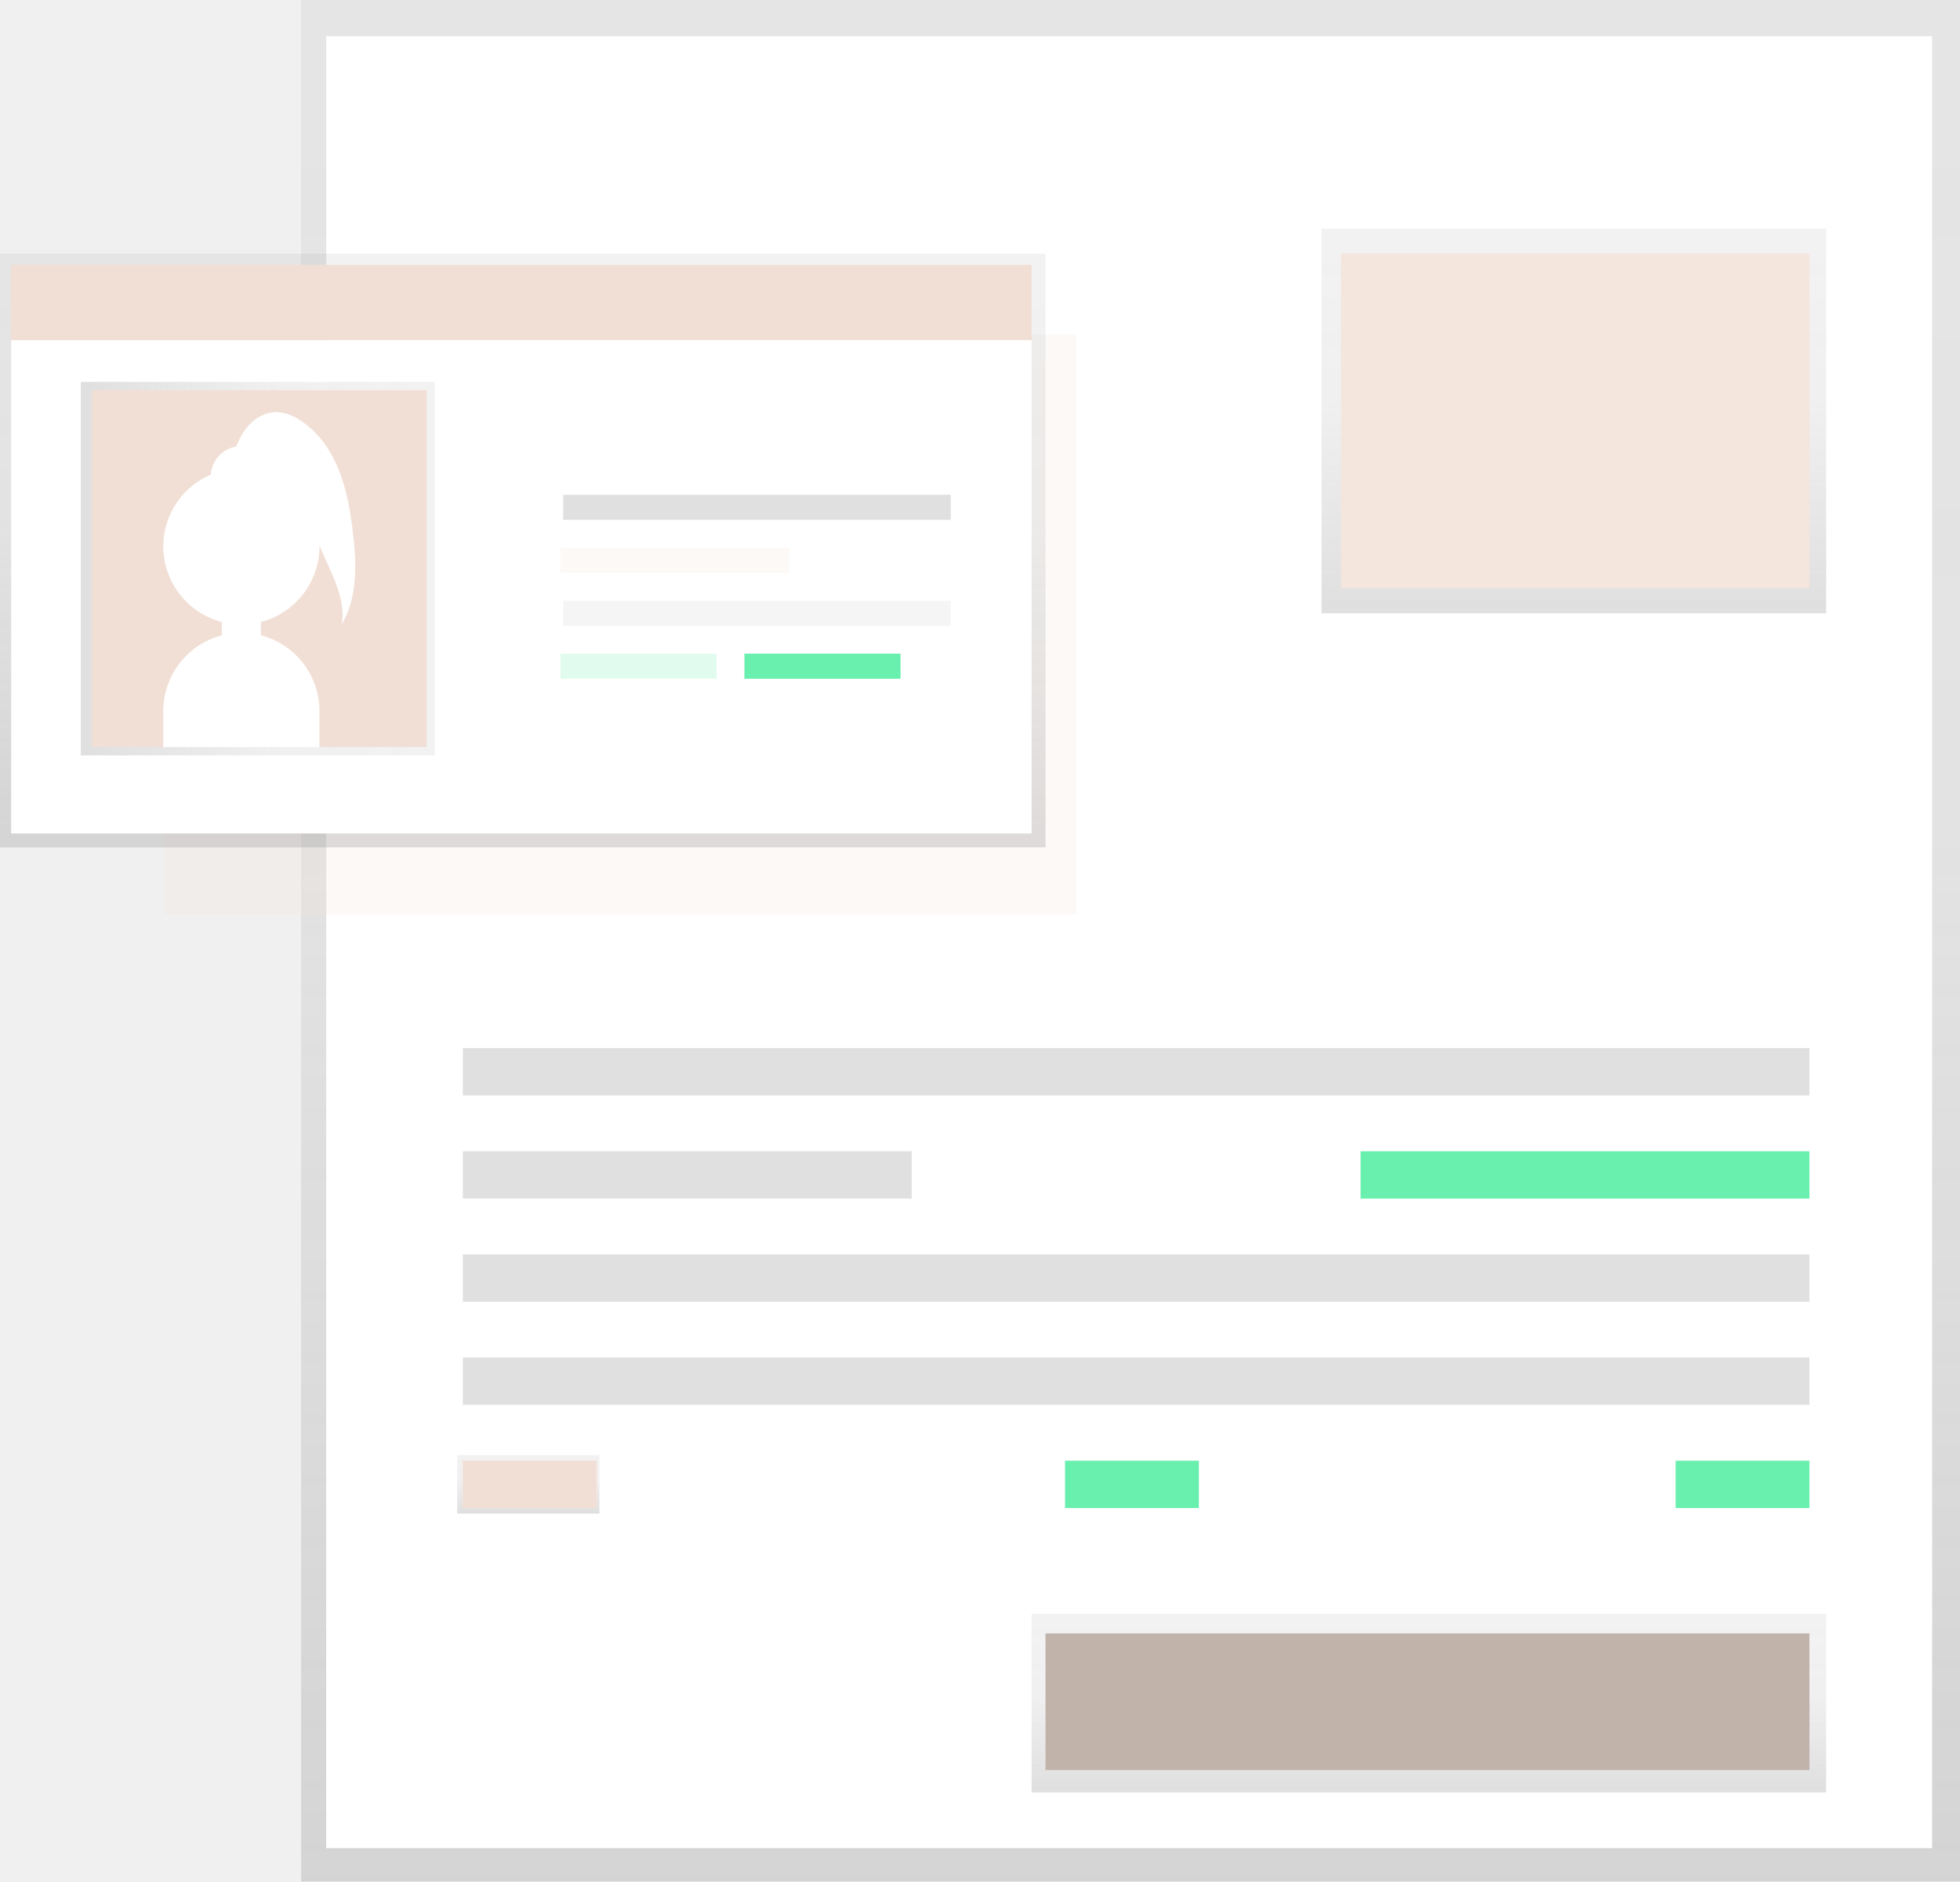
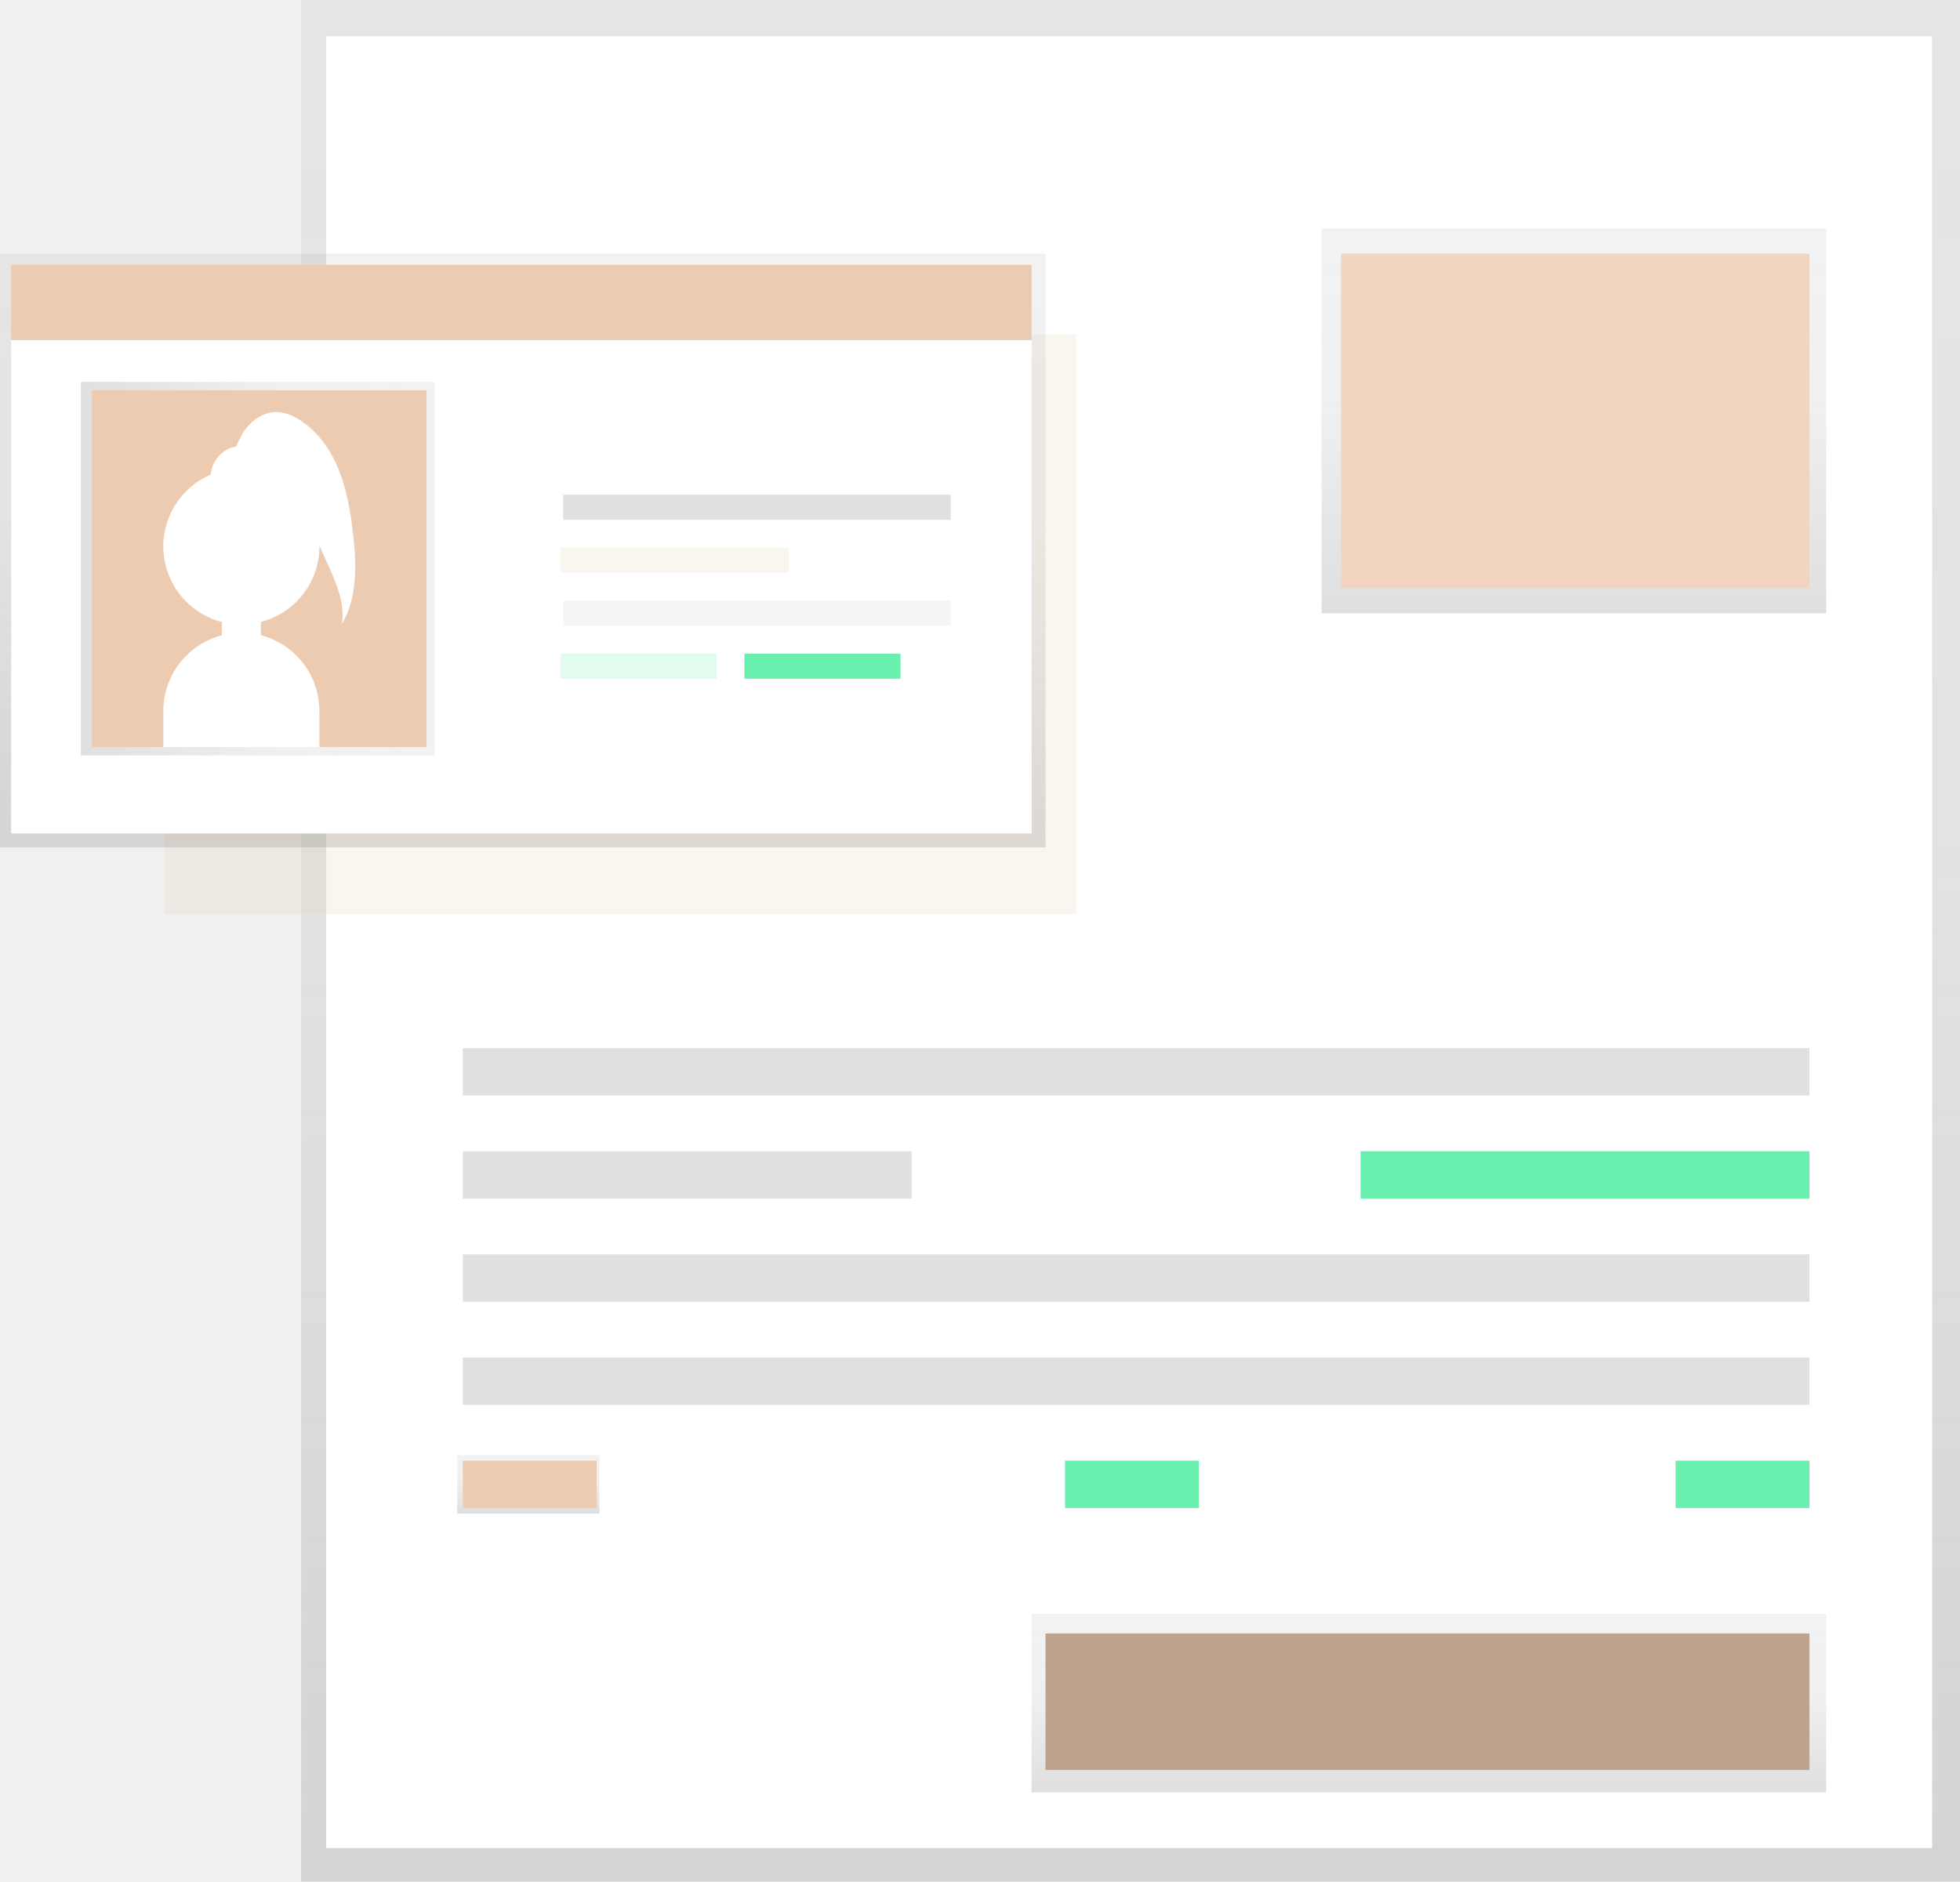
<svg xmlns="http://www.w3.org/2000/svg" xmlns:xlink="http://www.w3.org/1999/xlink" id="29e4b1a0-13d0-4a0f-9be2-3c3977a6a4ba" data-name="Layer 1" width="785" height="753.73" viewBox="0 0 785 753.73">
  <defs>
    <linearGradient id="b4c3f788-9d51-49bd-96f9-c54f9fd51398" x1="452.8" y1="753.73" x2="452.8" gradientUnits="userSpaceOnUse">
      <stop offset="0" stop-color="gray" stop-opacity="0.25" />
      <stop offset="0.54" stop-color="gray" stop-opacity="0.12" />
      <stop offset="1" stop-color="gray" stop-opacity="0.1" />
    </linearGradient>
    <linearGradient id="778ed1c4-cafd-494e-8a04-dc2b91aee6fd" x1="209.37" y1="339.46" x2="209.37" y2="101.61" xlink:href="#b4c3f788-9d51-49bd-96f9-c54f9fd51398" />
    <linearGradient id="92c6cb1b-63b4-4a00-ae9b-05b36bfadf3e" x1="32.38" y1="227.8" x2="174.2" y2="227.8" xlink:href="#b4c3f788-9d51-49bd-96f9-c54f9fd51398" />
    <linearGradient id="3111d6ac-9e05-4a73-9878-bd628330955d" x1="211.6" y1="606.34" x2="211.6" y2="582.89" xlink:href="#b4c3f788-9d51-49bd-96f9-c54f9fd51398" />
    <linearGradient id="2e076d7a-ee6b-46b6-b939-69cbad87608e" x1="572.28" y1="718" x2="572.28" y2="646.54" xlink:href="#b4c3f788-9d51-49bd-96f9-c54f9fd51398" />
    <linearGradient id="acad6429-7160-42af-9a00-db2d81d2388a" x1="630.34" y1="245.66" x2="630.34" y2="91.56" xlink:href="#b4c3f788-9d51-49bd-96f9-c54f9fd51398" />
  </defs>
  <rect x="120.6" width="664.4" height="753.73" fill="url(#b4c3f788-9d51-49bd-96f9-c54f9fd51398)" />
  <rect x="130.65" y="14.52" width="643.19" height="725.82" fill="#fff" />
-   <rect x="65.88" y="134" width="365.14" height="232.26" fill="#f1dfd5" opacity="0.2" />
+   <rect x="65.88" y="134" width="365.14" height="232.26" fill="#edcbb1" opacity="0.2" />
  <rect y="101.61" width="418.74" height="237.84" fill="url(#778ed1c4-cafd-494e-8a04-dc2b91aee6fd)" />
  <rect x="4.47" y="136.23" width="408.69" height="197.65" fill="#fff" />
  <rect x="32.38" y="152.98" width="141.81" height="149.63" fill="url(#92c6cb1b-63b4-4a00-ae9b-05b36bfadf3e)" />
-   <rect x="36.85" y="156.33" width="134" height="142.93" fill="#f1dfd5" />
+   <rect x="36.85" y="156.33" width="134" height="142.93" fill="#edcbb1" />
  <path d="M348.77,285.9c-1-8.49-2.5-17-5.75-24.94s-8.47-15.24-15.74-19.75a18,18,0,0,0-8.7-3c-5.69-.2-10.95,3.64-13.88,8.52a39.74,39.74,0,0,0-2.59,5.27,12.27,12.27,0,0,0-10.18,11.24,31.28,31.28,0,0,0,4.42,59.06v5.33a31.39,31.39,0,0,0-23.45,30.27v14.52h62.53V357.88A31.39,31.39,0,0,0,312,327.61v-5.33A31.28,31.28,0,0,0,335.45,292c0-.07,0-.15,0-.22l3.52,7.83c3.35,7.46,6.78,15.46,5.47,23.54C350.86,312.15,350.33,298.54,348.77,285.9Z" transform="translate(-207.5 -73.13)" fill="#fff" />
-   <rect x="4.47" y="106.08" width="408.69" height="30.15" fill="#f1dfd5" />
+   <rect x="4.47" y="106.08" width="408.69" height="30.15" fill="#edcbb1" />
  <rect x="225.56" y="198.2" width="155.21" height="10.05" fill="#e0e0e0" />
  <rect x="225.56" y="240.64" width="155.21" height="10.05" fill="#f5f5f5" />
-   <rect x="224.45" y="219.42" width="91.56" height="10.05" fill="#f1dfd5" opacity="0.2" />
+   <rect x="224.45" y="219.42" width="91.56" height="10.05" fill="#edcbb1" opacity="0.2" />
  <rect x="224.45" y="261.85" width="62.53" height="10.05" fill="#69f0ae" opacity="0.2" />
  <rect x="298.14" y="261.85" width="62.53" height="10.05" fill="#69f0ae" />
  <rect x="185.36" y="419.86" width="539.34" height="18.98" fill="#e0e0e0" />
  <rect x="185.36" y="461.17" width="179.78" height="18.98" fill="#e0e0e0" />
  <rect x="544.92" y="461.17" width="179.78" height="18.98" fill="#69f0ae" />
  <rect x="185.36" y="502.49" width="539.34" height="18.98" fill="#e0e0e0" />
  <rect x="185.36" y="543.81" width="539.34" height="18.98" fill="#e0e0e0" />
  <rect x="183.13" y="582.89" width="56.95" height="23.45" fill="url(#3111d6ac-9e05-4a73-9878-bd628330955d)" />
-   <rect x="185.36" y="585.12" width="53.6" height="18.98" fill="#f1dfd5" />
+   <rect x="185.36" y="585.12" width="53.6" height="18.98" fill="#edcbb1" />
  <rect x="426.56" y="585.12" width="53.6" height="18.98" fill="#69f0ae" />
  <rect x="671.1" y="585.12" width="53.6" height="18.98" fill="#69f0ae" />
  <rect x="413.16" y="646.54" width="318.24" height="71.47" fill="url(#2e076d7a-ee6b-46b6-b939-69cbad87608e)" />
-   <rect x="418.74" y="654.35" width="305.96" height="54.72" fill="#f1dfd5" />
+   <rect x="418.74" y="654.35" width="305.96" height="54.72" fill="#edcbb1" />
  <rect x="418.74" y="654.35" width="305.96" height="54.72" opacity="0.2" />
  <rect x="529.29" y="91.56" width="202.11" height="154.1" fill="url(#acad6429-7160-42af-9a00-db2d81d2388a)" />
-   <rect x="537.11" y="101.61" width="187.6" height="134" fill="#f1dfd5" />
+   <rect x="537.11" y="101.61" width="187.6" height="134" fill="#edcbb1" />
  <rect x="537.11" y="101.61" width="187.6" height="134" fill="#fff" opacity="0.2" />
</svg>
